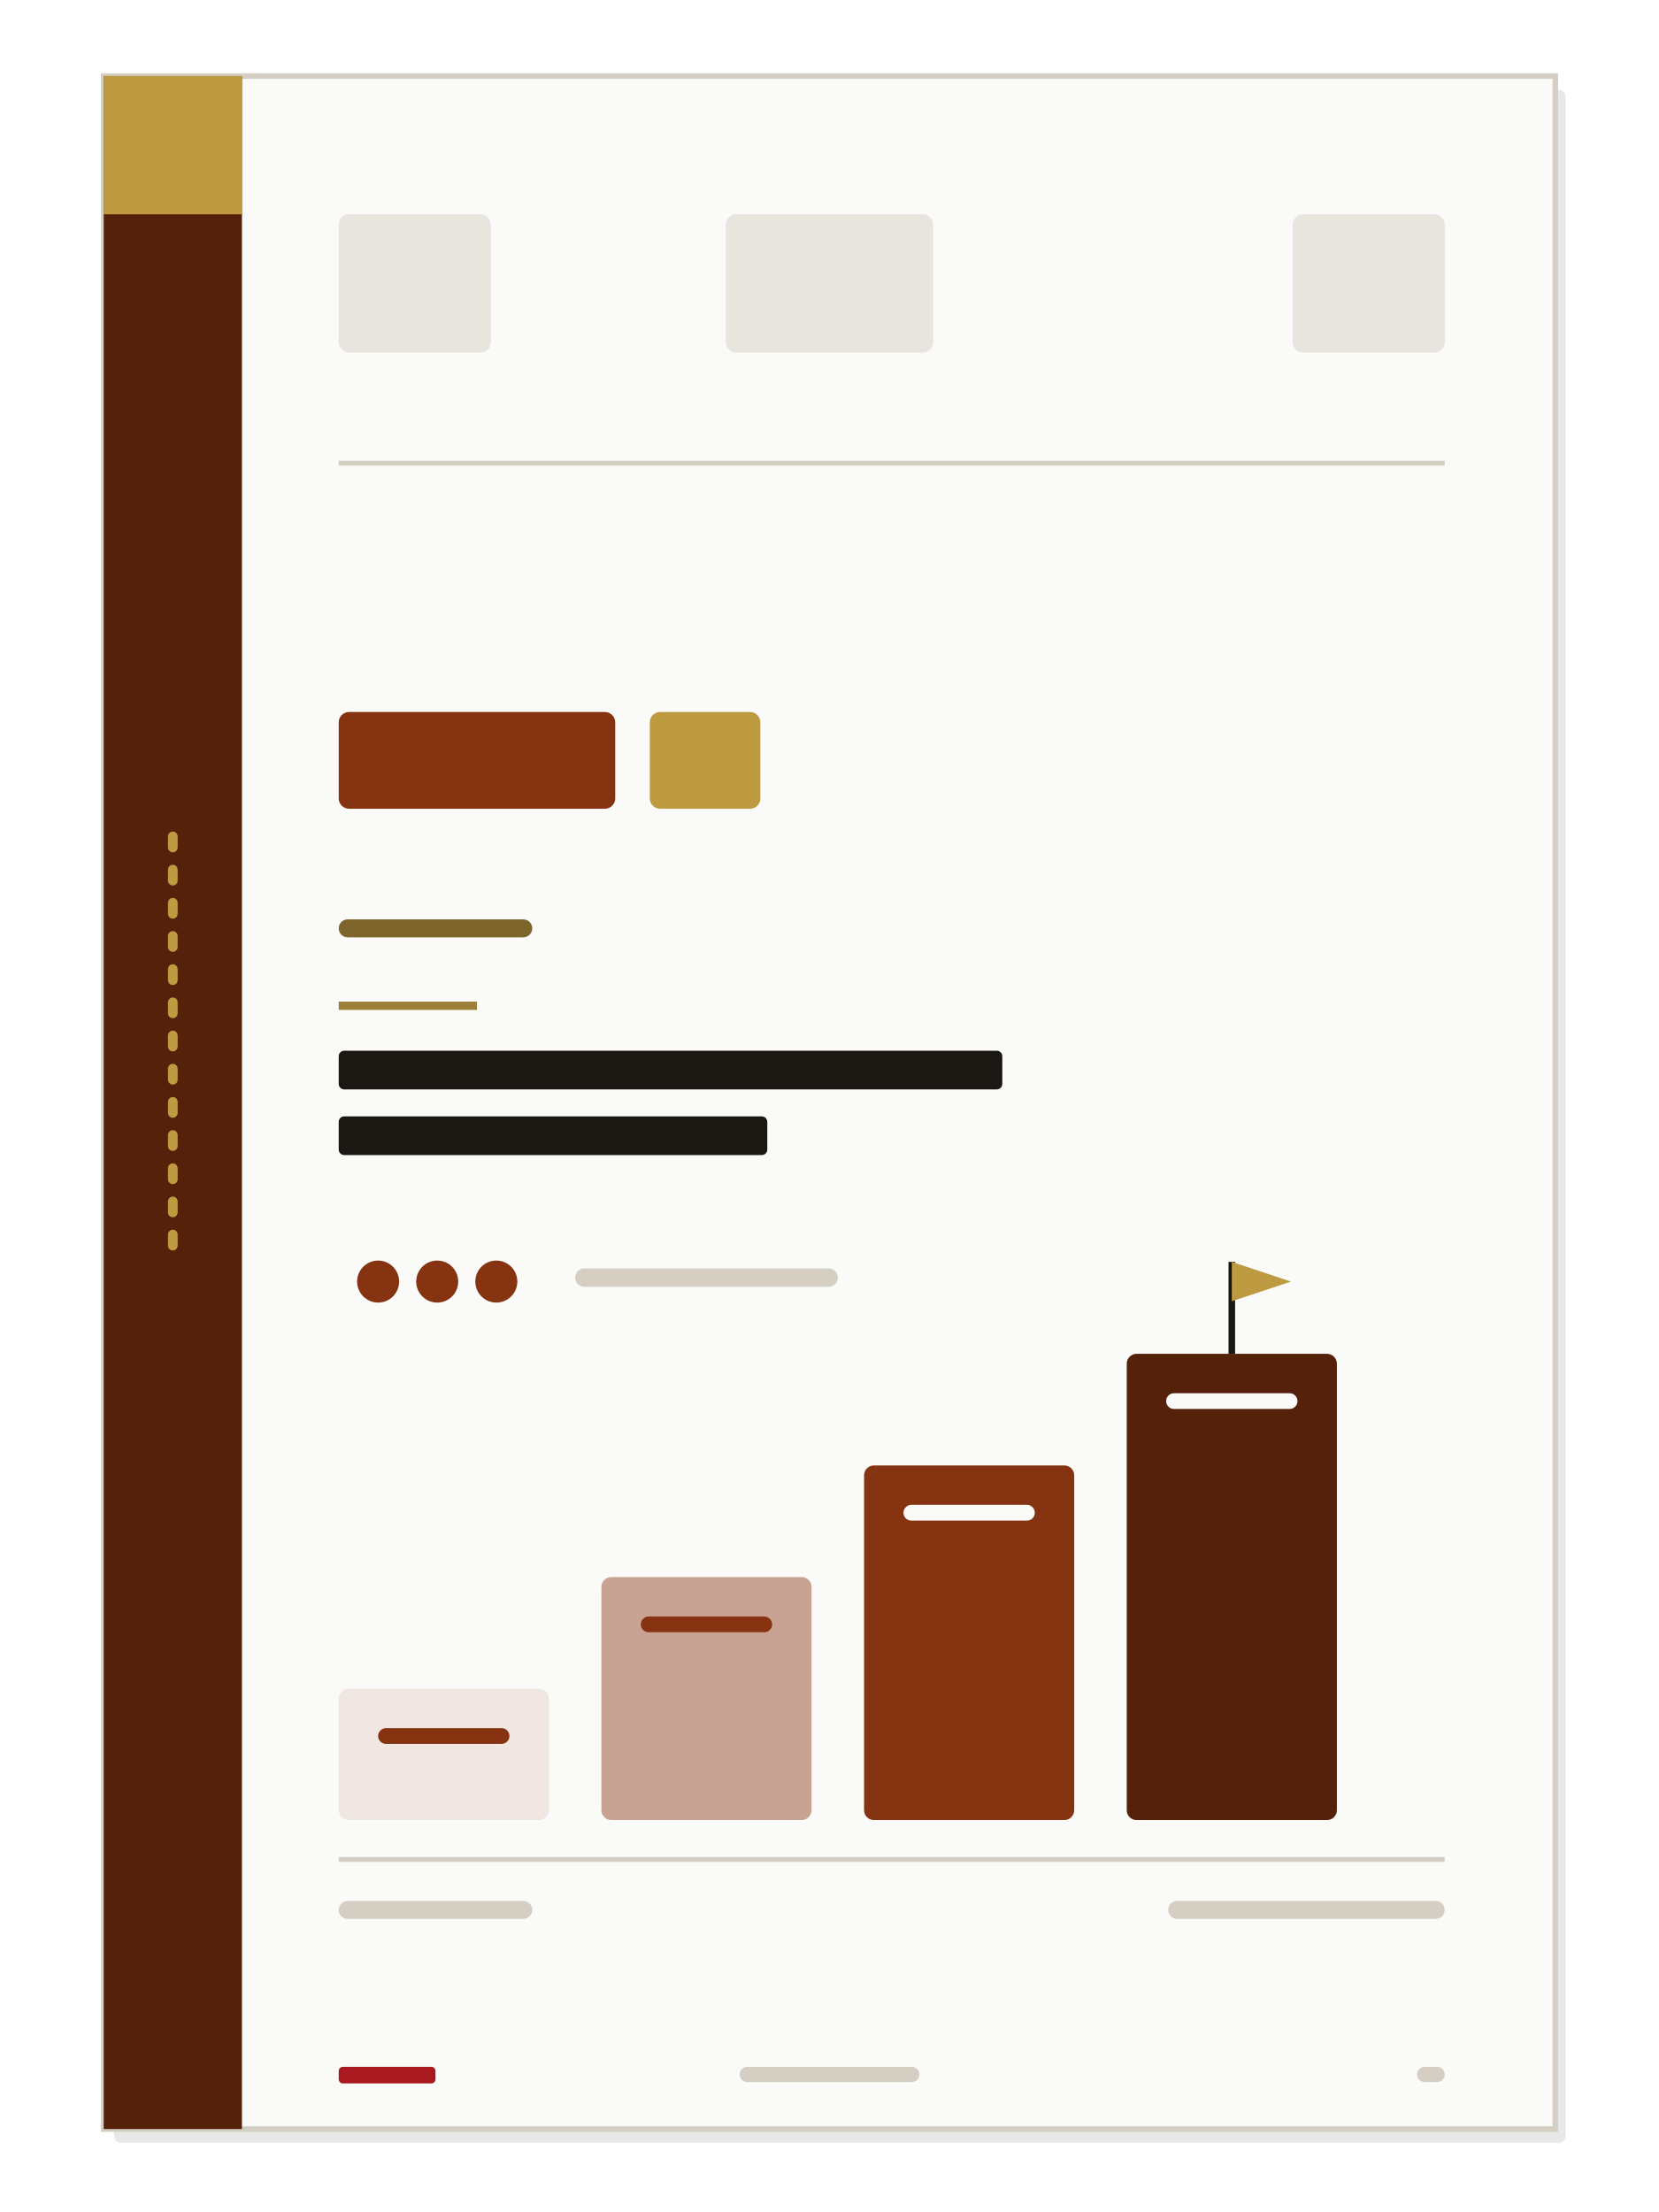
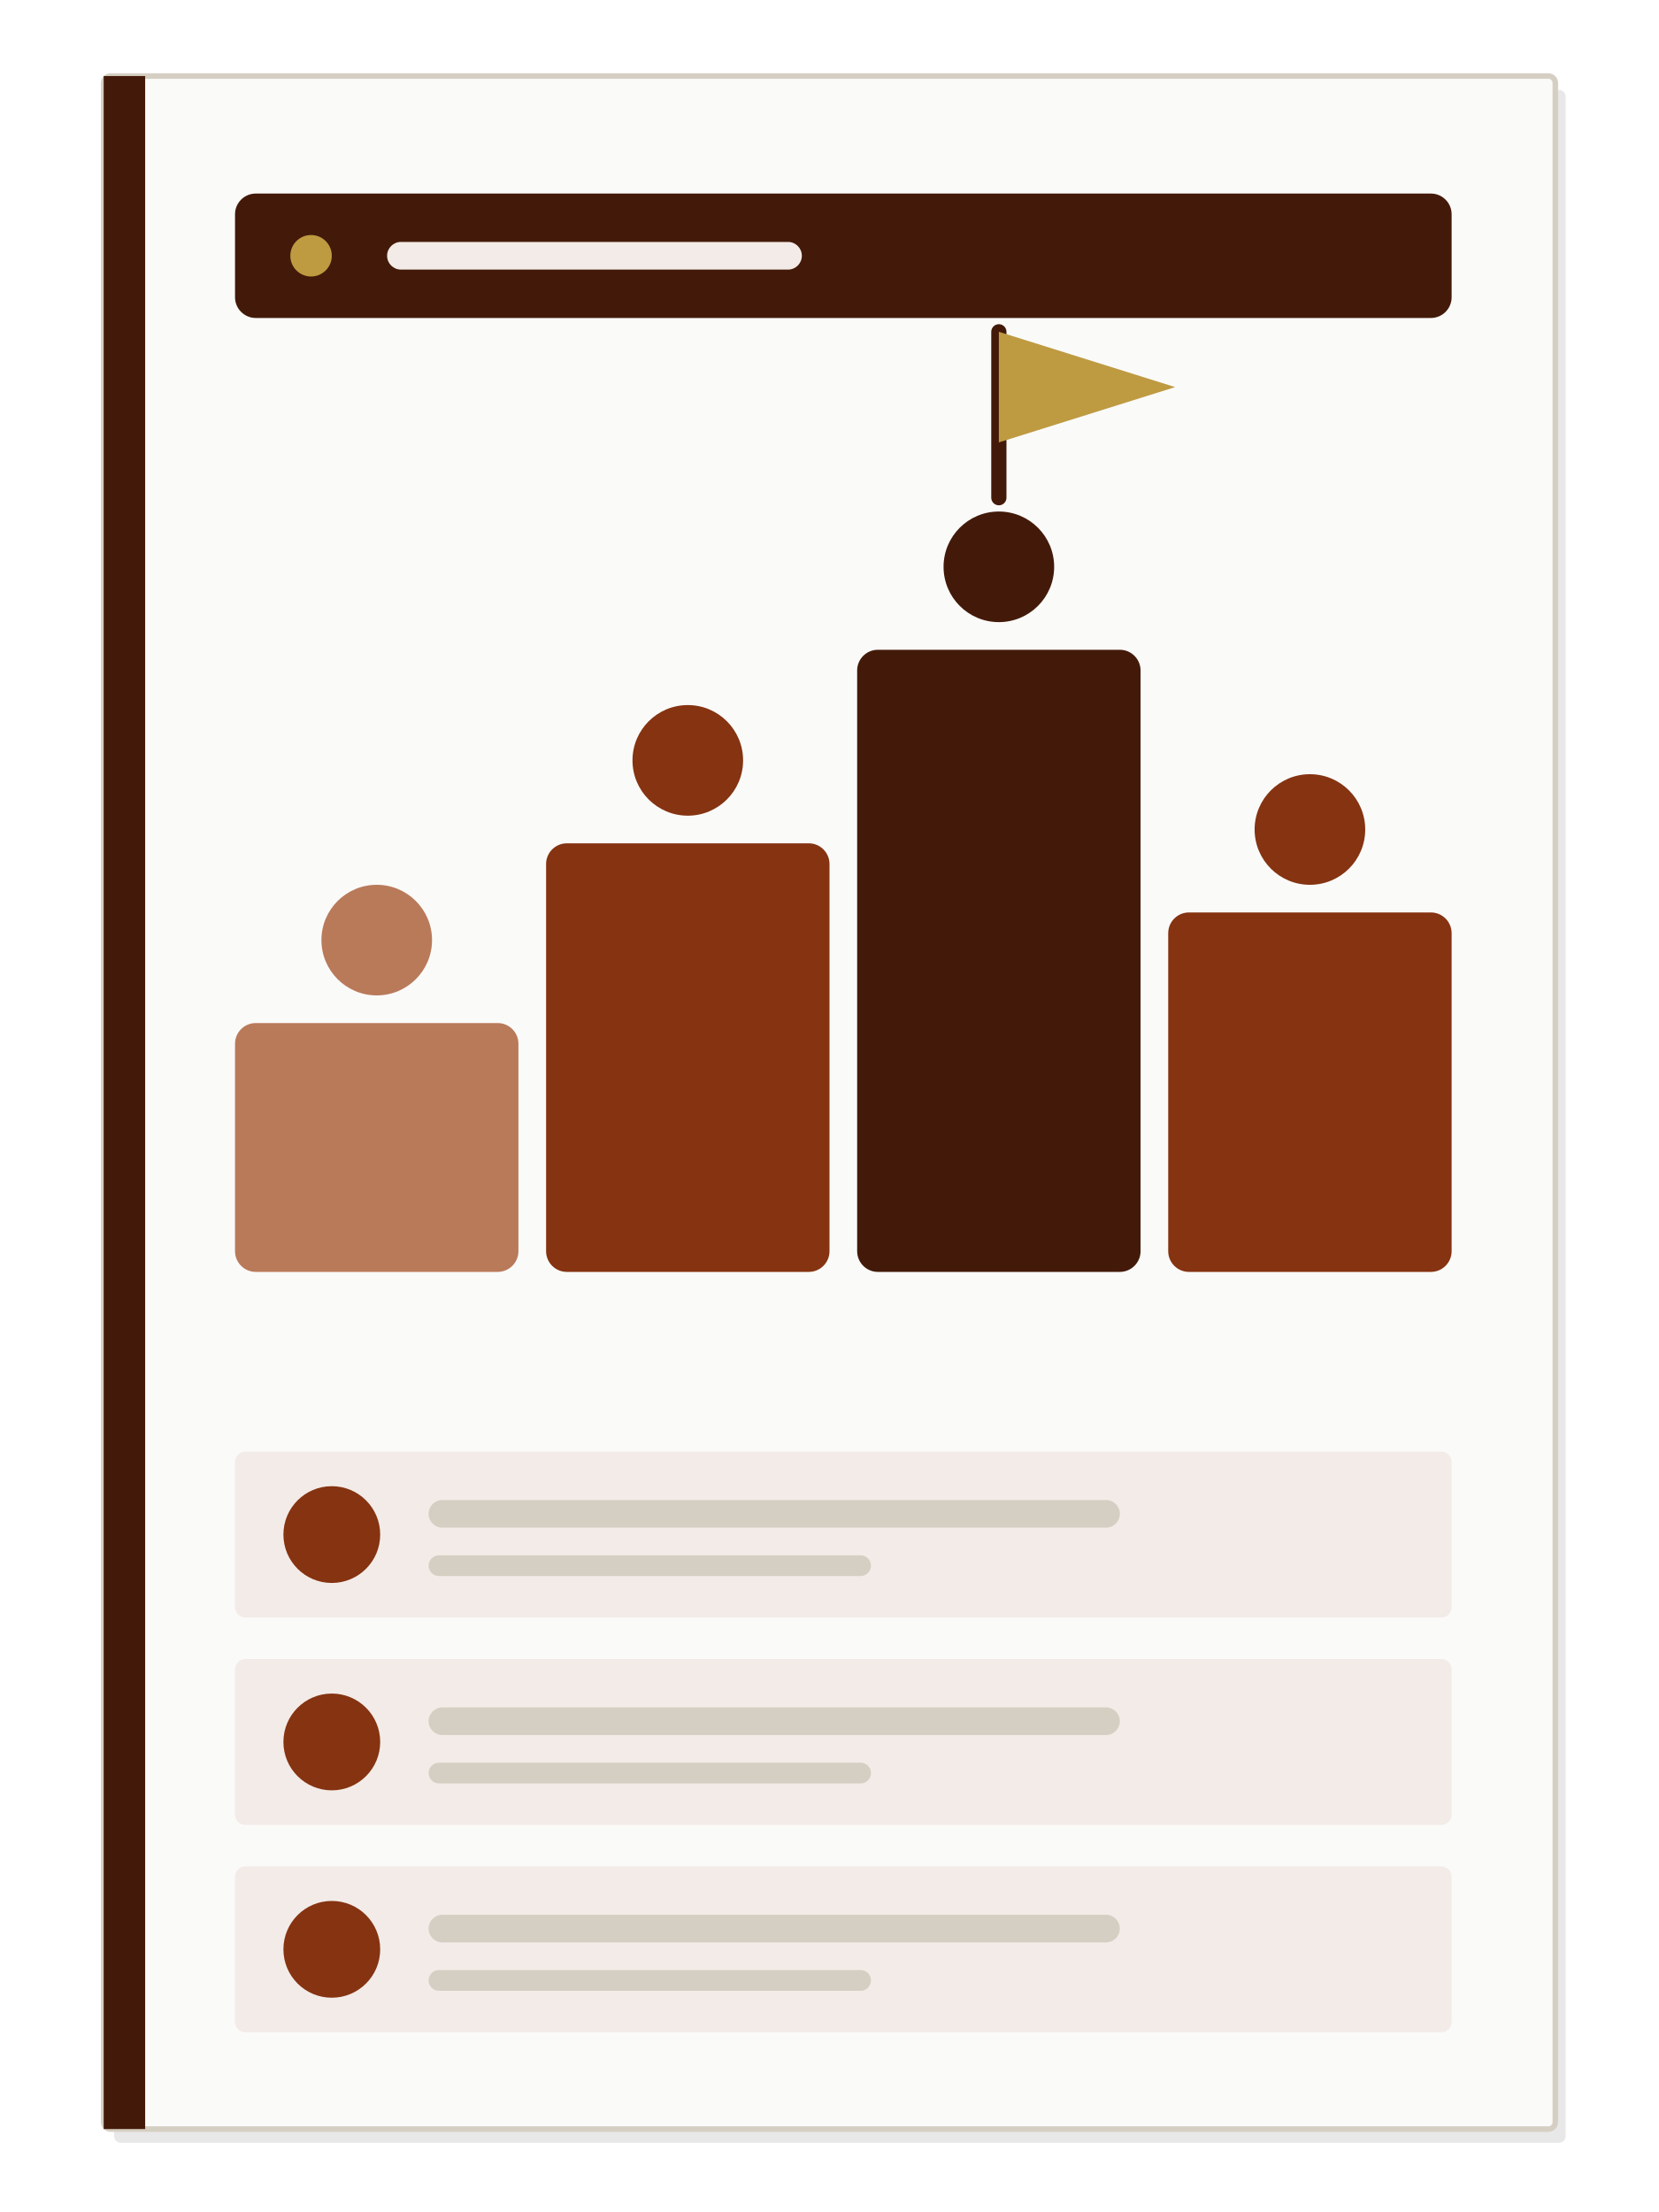
- <svg xmlns="http://www.w3.org/2000/svg" viewBox="0 0 240 320" width="240" height="320" role="img" aria-label="Training of Trainers guide">
-   <rect x="16.5" y="13" width="210" height="297" fill="#1b1813" opacity=".1" rx="1" />
-   <g transform="translate(15 11)">
-     <rect x="0" y="0" width="210" height="297" fill="#fafaf9" stroke="#d5cfc3" stroke-width="0.8" />
-     <rect x="0" y="0" width="20" height="297" fill="#56210b" />
-     <rect x="0" y="0" width="20" height="20" fill="#be9a41" />
-     <path d="M10 110L10 172" stroke="#be9a41" stroke-width="1.4" fill="none" stroke-linecap="round" stroke-dasharray="1.6 3.2" />
-     <rect x="34" y="20" width="22" height="20" rx="1.5" fill="#e8e4de" />
-     <rect x="90" y="20" width="30" height="20" rx="1.5" fill="#e8e4de" />
-     <rect x="172" y="20" width="22" height="20" rx="1.5" fill="#e8e4de" />
-     <path d="M34 56L194 56" stroke="#d5cfc3" stroke-width="0.7" fill="none" />
-     <rect x="34" y="92" width="40" height="14" rx="1.5" fill="#853311" />
-     <rect x="79" y="92" width="16" height="14" rx="1.5" fill="#be9a41" />
-     <rect x="34" y="122" width="28" height="2.6" rx="1.3" fill="#7d652b" />
-     <path d="M34 134.5L54 134.5" stroke="#9c7e36" stroke-width="1.2" fill="none" />
-     <rect x="34" y="141" width="96" height="5.6" rx="0.8" fill="#1b1813" />
-     <rect x="34" y="150.5" width="62" height="5.6" rx="0.8" fill="#1b1813" />
-     <g transform="translate(34 163) scale(.95)">
-       <rect x="0" y="74" width="32" height="20" rx="1.5" fill="#f0e7e2" />
-       <rect x="6" y="80" width="20" height="2.4" rx="1.2" fill="#853311" />
-       <rect x="40" y="57" width="32" height="37" rx="1.5" fill="#c8a394" />
-       <rect x="46" y="63" width="20" height="2.4" rx="1.2" fill="#853311" />
-       <rect x="80" y="40" width="32" height="54" rx="1.5" fill="#853311" />
-       <rect x="86" y="46" width="20" height="2.4" rx="1.2" fill="#fafaf9" />
-       <rect x="120" y="23" width="32" height="71" rx="1.5" fill="#56210b" />
-       <rect x="126" y="29" width="20" height="2.4" rx="1.2" fill="#fafaf9" />
-       <path d="M136 23L136 9" stroke="#1b1813" stroke-width="1" fill="none" />
-       <polygon points="136,9 145,12 136,15" fill="#be9a41" />
-       <circle cx="6" cy="12" r="3.2" fill="#853311" />
-       <circle cx="15" cy="12" r="3.2" fill="#853311" />
-       <circle cx="24" cy="12" r="3.2" fill="#853311" />
-       <rect x="36" y="10" width="40" height="2.8" rx="1.4" fill="#d5cfc3" />
-     </g>
-     <path d="M34 258L194 258" stroke="#d5cfc3" stroke-width="0.7" fill="none" />
-     <rect x="34" y="264" width="28" height="2.6" rx="1.3" fill="#d5cfc3" />
-     <rect x="154" y="264" width="40" height="2.6" rx="1.3" fill="#d5cfc3" />
-     <rect x="34" y="288" width="14" height="2.4" rx="0.6" fill="#a81a1f" />
-     <rect x="92" y="288" width="26" height="2.2" rx="1.1" fill="#d5cfc3" />
-     <rect x="190" y="288" width="4" height="2.2" rx="1.1" fill="#d5cfc3" />
+ <svg xmlns="http://www.w3.org/2000/svg" viewBox="0 0 240 320" width="240" height="320" role="img" aria-label="Training of Trainers">
+   <g class="bw-a-page">
+     <rect x="16.5" y="13" width="210" height="297" rx="1" fill="#1b1813" opacity=".1" />
+     <rect x="15" y="11" width="210" height="297" rx="1" fill="#fafaf9" stroke="#d5cfc3" stroke-width="0.8" />
+     <rect x="15" y="11" width="6" height="297" rx="0" fill="#431a09" />
+   </g>
+   <g class="bw-a-head">
+     <rect x="34" y="28" width="176" height="18" rx="3" fill="#431a09" />
+     <rect x="42" y="34" width="6" height="6" rx="3" fill="#be9a41" />
+     <rect x="56" y="35" width="60" height="4" rx="2" fill="#f3ebe7" />
+   </g>
+   <g class="bw-a-row">
+     <rect x="34" y="210" width="176" height="24" rx="1.5" fill="#f3ebe7" />
+     <circle cx="48" cy="222" r="7" fill="#853311" />
+     <rect x="62" y="217" width="100" height="4" rx="2" fill="#d5cfc3" />
+     <rect x="62" y="225" width="64" height="3" rx="1.5" fill="#d5cfc3" />
+   </g>
+   <g class="bw-a-row">
+     <rect x="34" y="240" width="176" height="24" rx="1.5" fill="#f3ebe7" />
+     <circle cx="48" cy="252" r="7" fill="#853311" />
+     <rect x="62" y="247" width="100" height="4" rx="2" fill="#d5cfc3" />
+     <rect x="62" y="255" width="64" height="3" rx="1.5" fill="#d5cfc3" />
+   </g>
+   <g class="bw-a-row">
+     <rect x="34" y="270" width="176" height="24" rx="1.5" fill="#f3ebe7" />
+     <circle cx="48" cy="282" r="7" fill="#853311" />
+     <rect x="62" y="277" width="100" height="4" rx="2" fill="#d5cfc3" />
+     <rect x="62" y="285" width="64" height="3" rx="1.5" fill="#d5cfc3" />
+   </g>
+   <g class="bw-a-node">
+     <rect x="34" y="148" width="41" height="36" rx="3" fill="#b97a5a" />
+     <circle cx="54.5" cy="136" r="8" fill="#b97a5a" />
+   </g>
+   <g class="bw-a-node">
+     <rect x="79" y="122" width="41" height="62" rx="3" fill="#853311" />
+     <circle cx="99.5" cy="110" r="8" fill="#853311" />
+   </g>
+   <g class="bw-a-node">
+     <rect x="124" y="94" width="41" height="90" rx="3" fill="#431a09" />
+     <circle cx="144.5" cy="82" r="8" fill="#431a09" />
+   </g>
+   <g class="bw-a-node">
+     <rect x="169" y="132" width="41" height="52" rx="3" fill="#853311" />
+     <circle cx="189.5" cy="120" r="8" fill="#853311" />
+   </g>
+   <g class="bw-a-mark">
+     <path d="M144.5 72L144.5 48" stroke="#431a09" stroke-width="2.2" fill="none" stroke-linecap="round" stroke-linejoin="round" />
+     <path d="M144.5 48L170 56L144.5 64Z" fill="#be9a41" />
  </g>
</svg>
